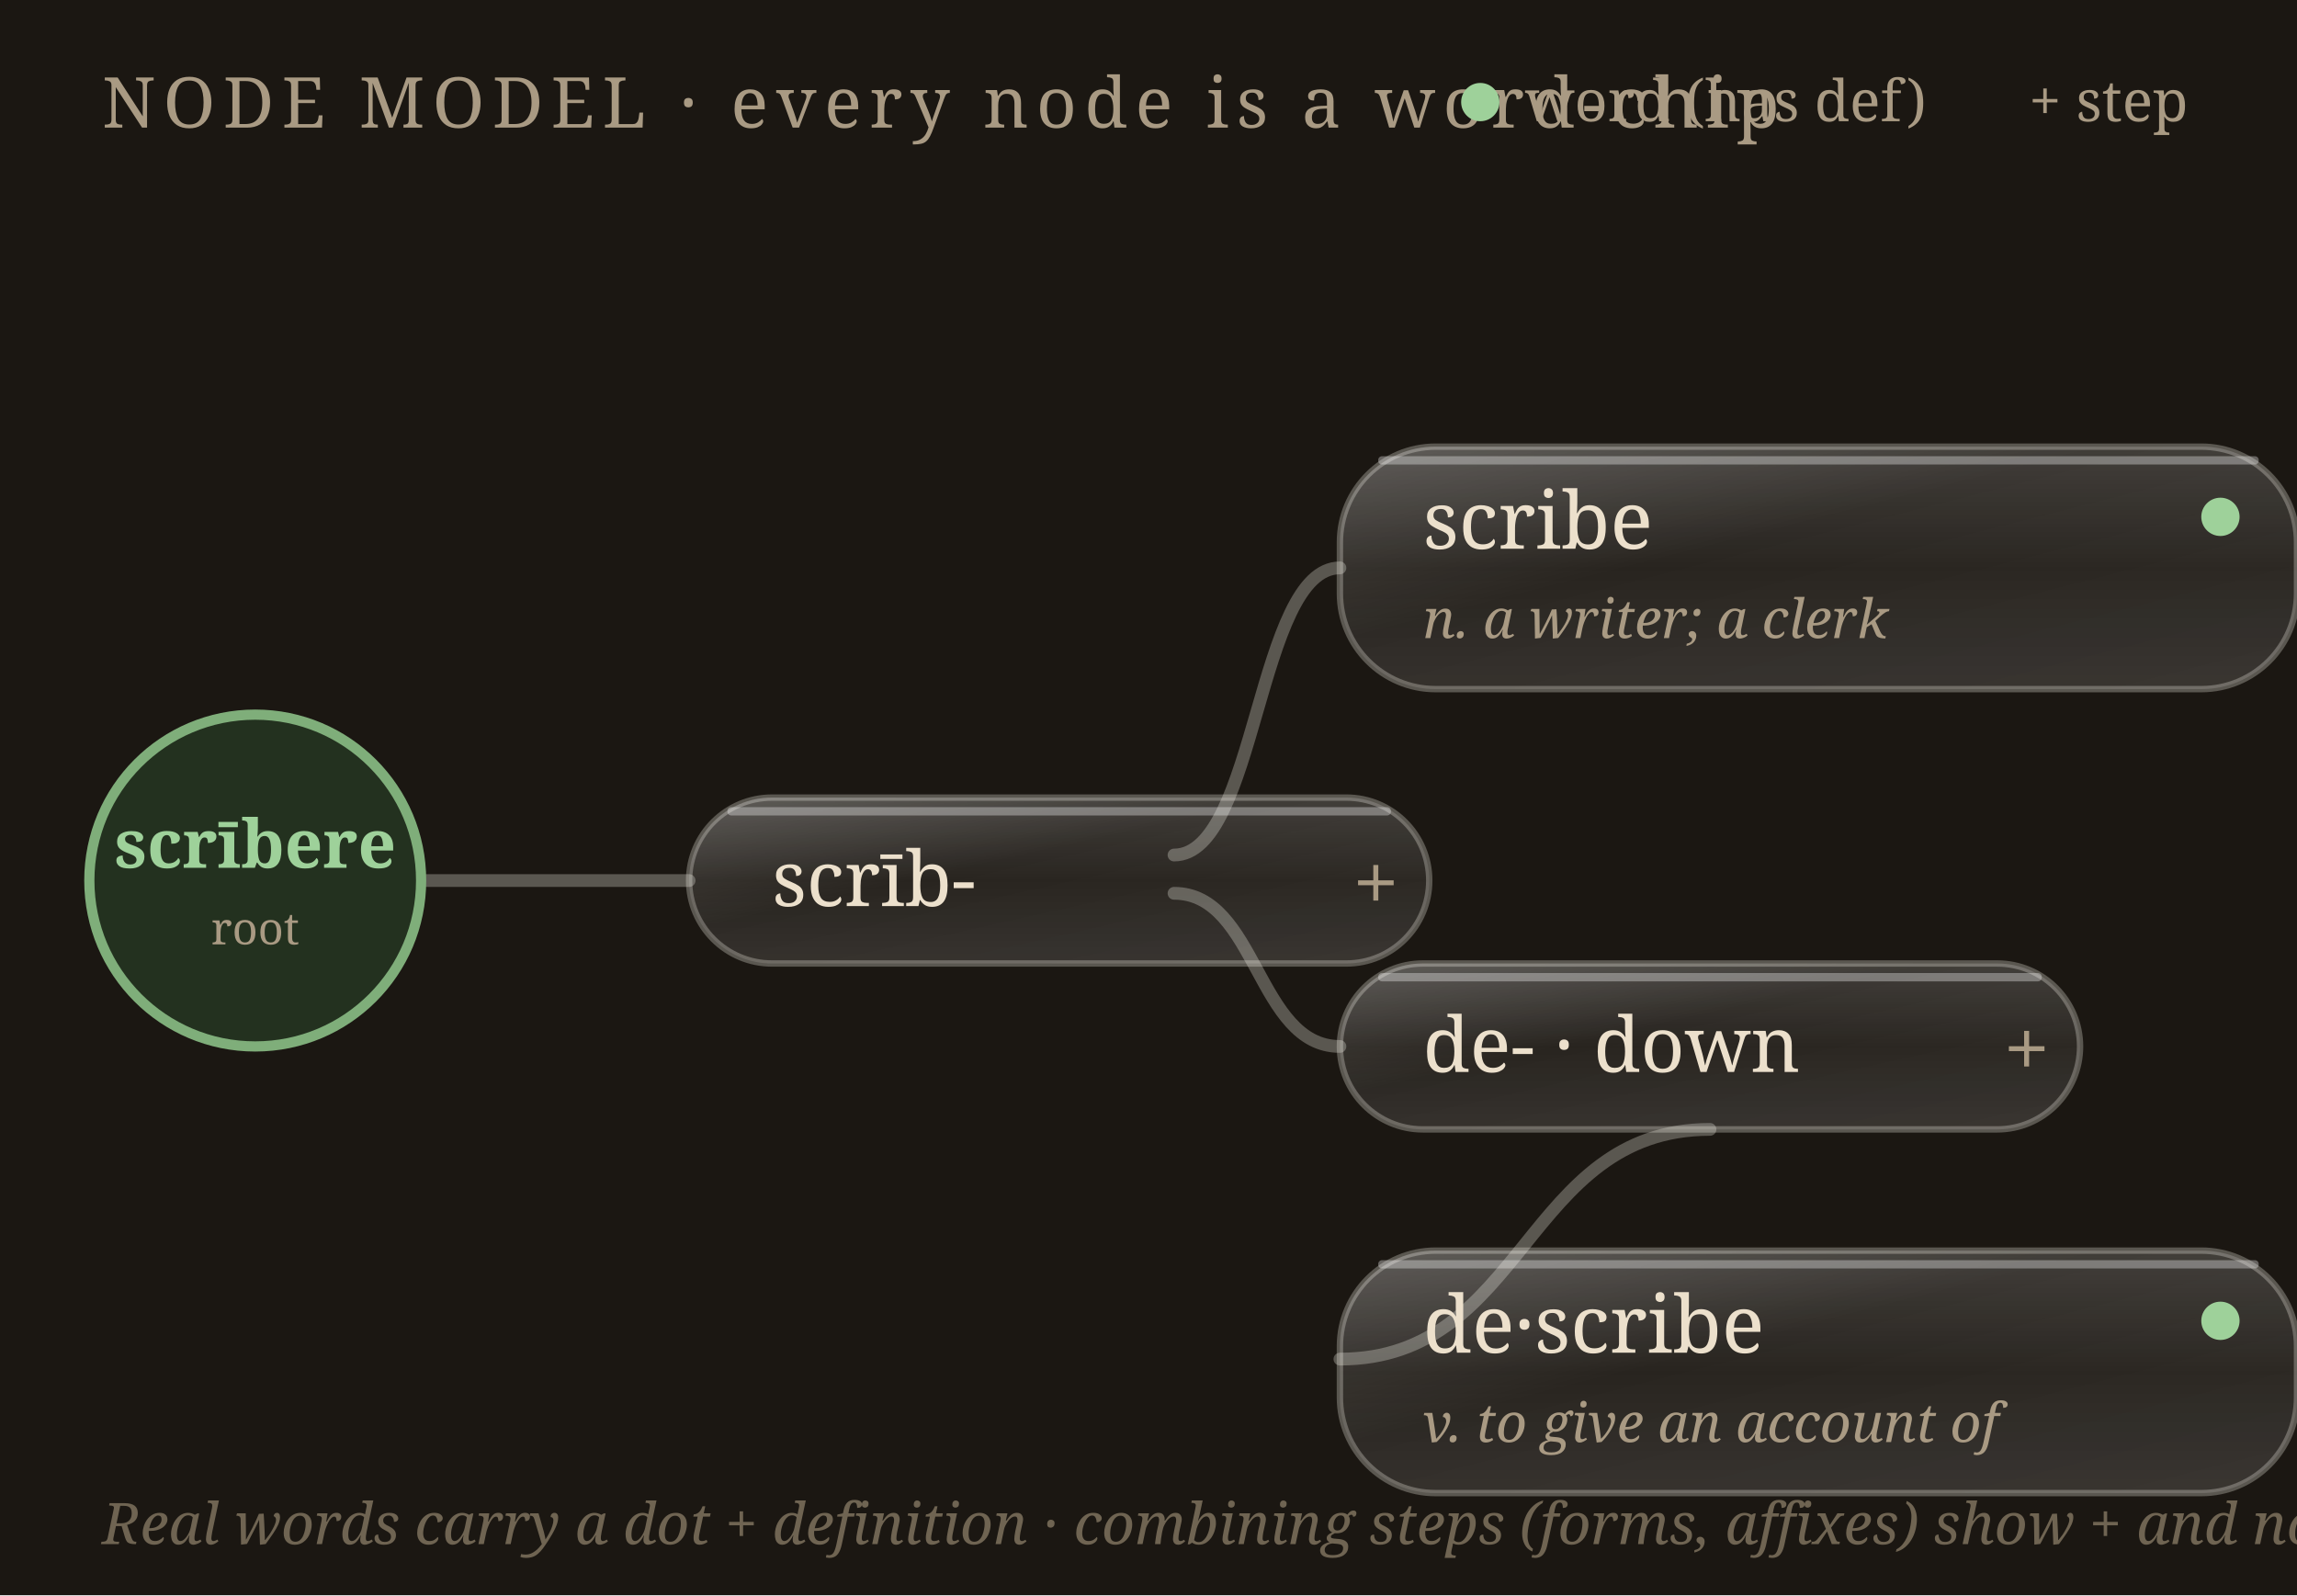
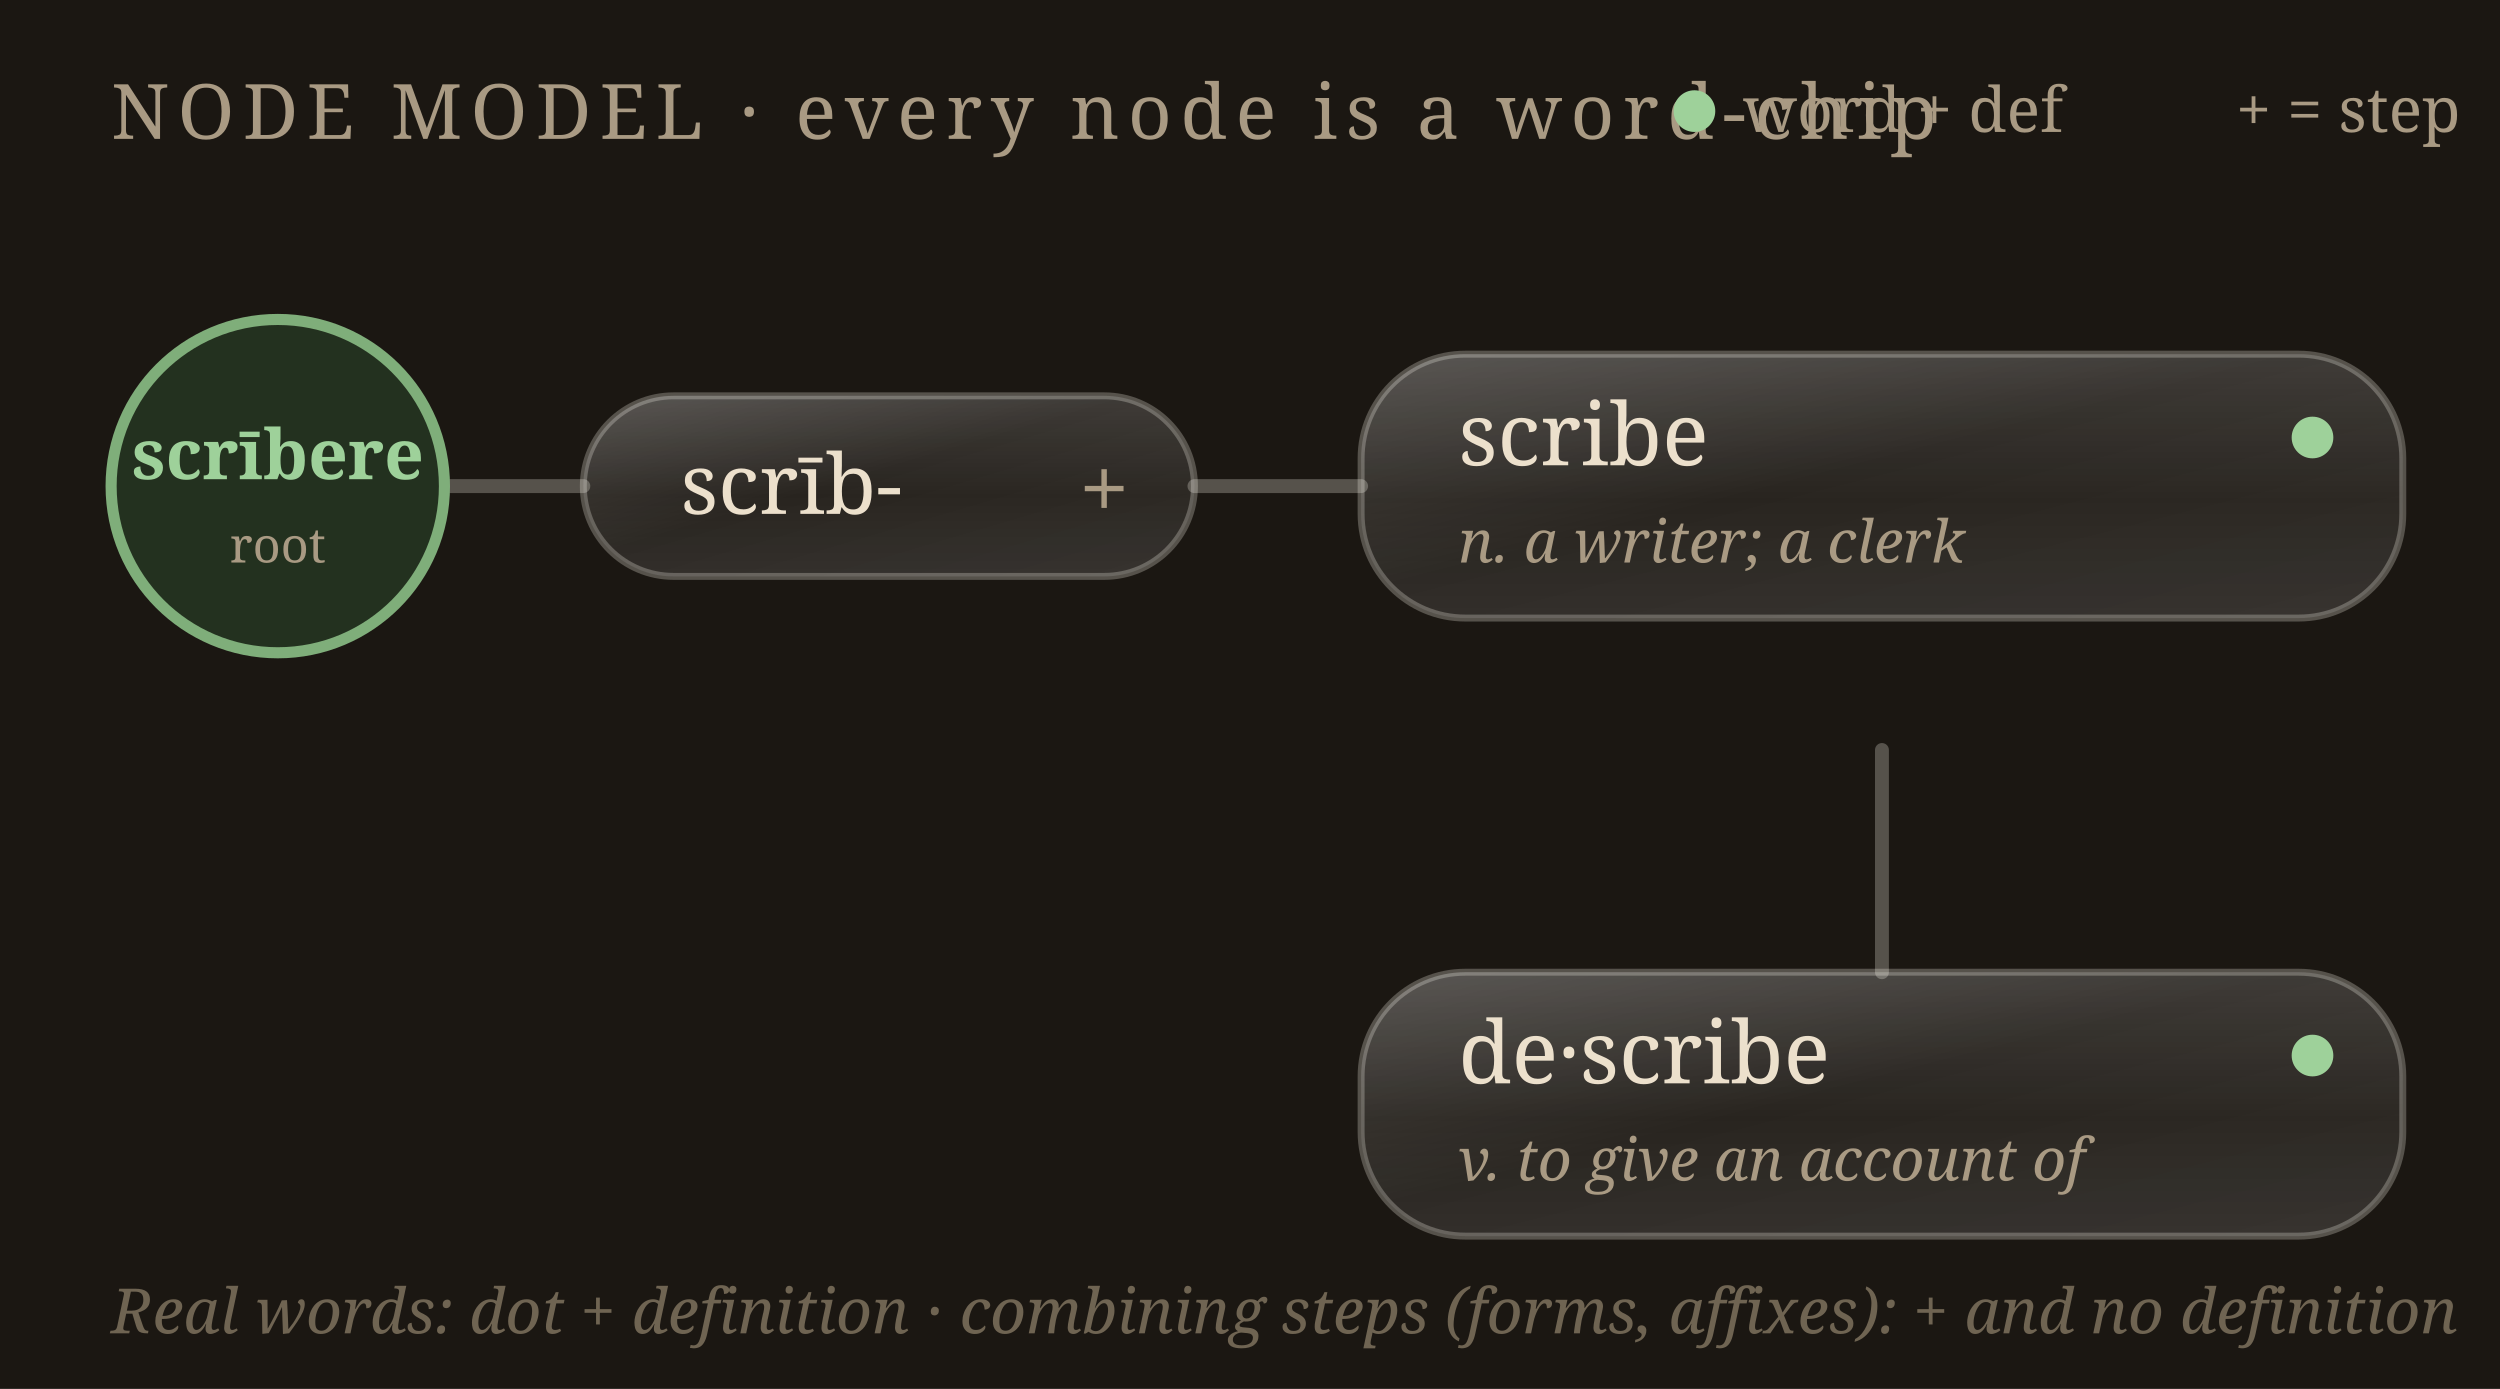
- <svg xmlns="http://www.w3.org/2000/svg" viewBox="0 0 360 250" font-family="Georgia,serif">
-   <rect width="360" height="250" fill="#1b1712" />
+ <svg xmlns="http://www.w3.org/2000/svg" viewBox="0 0 360 200" font-family="Georgia,serif">
+   <rect width="360" height="200" fill="#1b1712" />
  <defs>
    <linearGradient id="gl" x1="0" y1="0" x2="0" y2="1">
-       <stop offset="0" stop-color="#fff" stop-opacity="0.15" />
-       <stop offset="0.5" stop-color="#fff" stop-opacity="0.04" />
-       <stop offset="1" stop-color="#fff" stop-opacity="0.09" />
+       <stop offset="0" stop-color="#fff" stop-opacity="0.14" />
+       <stop offset="0.55" stop-color="#fff" stop-opacity="0.04" />
+       <stop offset="1" stop-color="#fff" stop-opacity="0.08" />
    </linearGradient>
    <linearGradient id="sheen" x1="0" y1="0" x2="1" y2="1">
-       <stop offset="0" stop-color="#fff" stop-opacity="0.18" />
-       <stop offset="0.4" stop-color="#fff" stop-opacity="0.02" />
+       <stop offset="0" stop-color="#fff" stop-opacity="0.16" />
+       <stop offset="0.45" stop-color="#fff" stop-opacity="0.02" />
      <stop offset="1" stop-color="#fff" stop-opacity="0.05" />
    </linearGradient>
  </defs>
  <text x="16" y="20" font-size="11" letter-spacing="1.2" fill="#a99a83">NODE MODEL · every node is a word-chip</text>
  <g font-size="9" fill="#a99a83">
-     <circle cx="232" cy="16" r="3" fill="#9ed19a" />
-     <text x="239" y="19">word (has def)</text>
-     <text x="318" y="19" fill="#a99a83">+ step</text>
+     <circle cx="244" cy="16" r="3" fill="#9ed19a" />
+     <text x="251" y="19">word + def</text>
+     <text x="322" y="19">+ = step</text>
  </g>
-   <path d="M66 138 C87 138 87 138 108 138" fill="none" stroke="rgba(255,250,240,0.28)" stroke-width="2" stroke-linecap="round" />
-   <path d="M184 134 C197 134 197 89 210 89" fill="none" stroke="rgba(255,250,240,0.28)" stroke-width="2" stroke-linecap="round" />
-   <path d="M184 140 C197 140 197 164 210 164" fill="none" stroke="rgba(255,250,240,0.28)" stroke-width="2" stroke-linecap="round" />
-   <path d="M268 177 C239 177 239 213 210 213" fill="none" stroke="rgba(255,250,240,0.28)" stroke-width="2" stroke-linecap="round" />
-   <circle cx="40" cy="138" r="26" fill="#23311f" stroke="#7fae7a" stroke-width="1.6" />
-   <text x="40" y="136" text-anchor="middle" font-size="10.5" font-weight="700" fill="#9ed19a">scrībere</text>
-   <text x="40" y="148" text-anchor="middle" font-size="7" fill="#a99a83">root</text>
-   <rect x="108" y="125" width="116" height="26" rx="13" fill="url(#gl)" stroke="rgba(255,250,240,0.28)" />
-   <rect x="108" y="125" width="116" height="26" rx="13" fill="url(#sheen)" />
-   <rect x="114" y="126.5" width="104" height="1.3" rx="0.6" fill="#fff" opacity="0.33" />
-   <text x="121" y="142" font-size="12" fill="#ece0cc">scrīb-</text>
-   <text x="212" y="143" font-size="13" fill="#a99a83">+</text>
-   <rect x="210" y="70" width="150" height="38" rx="15" fill="url(#gl)" stroke="rgba(255,250,240,0.28)" />
-   <rect x="210" y="70" width="150" height="38" rx="15" fill="url(#sheen)" />
-   <rect x="216" y="71.5" width="138" height="1.3" rx="0.6" fill="#fff" opacity="0.33" />
-   <text x="223" y="86" font-size="12.5" fill="#ece0cc">scribe</text>
-   <text x="223" y="100" font-size="8.5" font-style="italic" fill="#a99a83">n. a writer; a clerk</text>
-   <circle cx="348" cy="81" r="3" fill="#9ed19a" />
-   <rect x="210" y="151" width="116" height="26" rx="13" fill="url(#gl)" stroke="rgba(255,250,240,0.28)" />
-   <rect x="210" y="151" width="116" height="26" rx="13" fill="url(#sheen)" />
-   <rect x="216" y="152.5" width="104" height="1.3" rx="0.6" fill="#fff" opacity="0.33" />
-   <text x="223" y="168" font-size="12" fill="#ece0cc">de- · down</text>
-   <text x="314" y="169" font-size="13" fill="#a99a83">+</text>
-   <rect x="210" y="196" width="150" height="38" rx="15" fill="url(#gl)" stroke="rgba(255,250,240,0.28)" />
-   <rect x="210" y="196" width="150" height="38" rx="15" fill="url(#sheen)" />
-   <rect x="216" y="197.5" width="138" height="1.3" rx="0.6" fill="#fff" opacity="0.33" />
-   <text x="223" y="212" font-size="12.5" fill="#ece0cc">de·scribe</text>
-   <text x="223" y="226" font-size="8.5" font-style="italic" fill="#a99a83">v. to give an account of</text>
-   <circle cx="348" cy="207" r="3" fill="#9ed19a" />
-   <text x="16" y="242" font-size="9" font-style="italic" fill="#6f6452">Real words carry a dot + definition · combining steps (forms, affixes) show + and no def</text>
+   <path d="M64 70 C74 70 74 70 84 70" fill="none" stroke="rgba(255,250,240,0.26)" stroke-width="2" stroke-linecap="round" />
+   <path d="M172 70 C184 70 184 70 196 70" fill="none" stroke="rgba(255,250,240,0.26)" stroke-width="2" stroke-linecap="round" />
+   <path d="M271 108 C271 108 271 140 271 140" fill="none" stroke="rgba(255,250,240,0.26)" stroke-width="2" stroke-linecap="round" />
+   <circle cx="40" cy="70" r="24" fill="#23311f" stroke="#7fae7a" stroke-width="1.6" />
+   <text x="40" y="69" text-anchor="middle" font-size="10" font-weight="700" fill="#9ed19a">scrībere</text>
+   <text x="40" y="81" text-anchor="middle" font-size="7" fill="#a99a83">root</text>
+   <rect x="84" y="57" width="88" height="26" rx="13" fill="url(#gl)" stroke="rgba(255,250,240,0.26)" />
+   <rect x="84" y="57" width="88" height="26" rx="13" fill="url(#sheen)" />
+   <text x="98" y="74" font-size="12" fill="#ece0cc">scrīb-</text>
+   <text x="159" y="75" font-size="13" fill="#a99a83" text-anchor="middle">+</text>
+   <rect x="196" y="51" width="150" height="38" rx="15" fill="url(#gl)" stroke="rgba(255,250,240,0.26)" />
+   <rect x="196" y="51" width="150" height="38" rx="15" fill="url(#sheen)" />
+   <text x="210" y="67" font-size="12.5" fill="#ece0cc">scribe</text>
+   <text x="210" y="81" font-size="8.5" font-style="italic" fill="#a99a83">n. a writer; a clerk</text>
+   <circle cx="333" cy="63" r="3" fill="#9ed19a" />
+   <rect x="196" y="140" width="150" height="38" rx="15" fill="url(#gl)" stroke="rgba(255,250,240,0.26)" />
+   <rect x="196" y="140" width="150" height="38" rx="15" fill="url(#sheen)" />
+   <text x="210" y="156" font-size="12.5" fill="#ece0cc">de·scribe</text>
+   <text x="210" y="170" font-size="8.5" font-style="italic" fill="#a99a83">v. to give an account of</text>
+   <circle cx="333" cy="152" r="3" fill="#9ed19a" />
+   <text x="16" y="192" font-size="9" font-style="italic" fill="#6f6452">Real words: dot + definition · combining steps (forms, affixes): + and no definition</text>
</svg>
